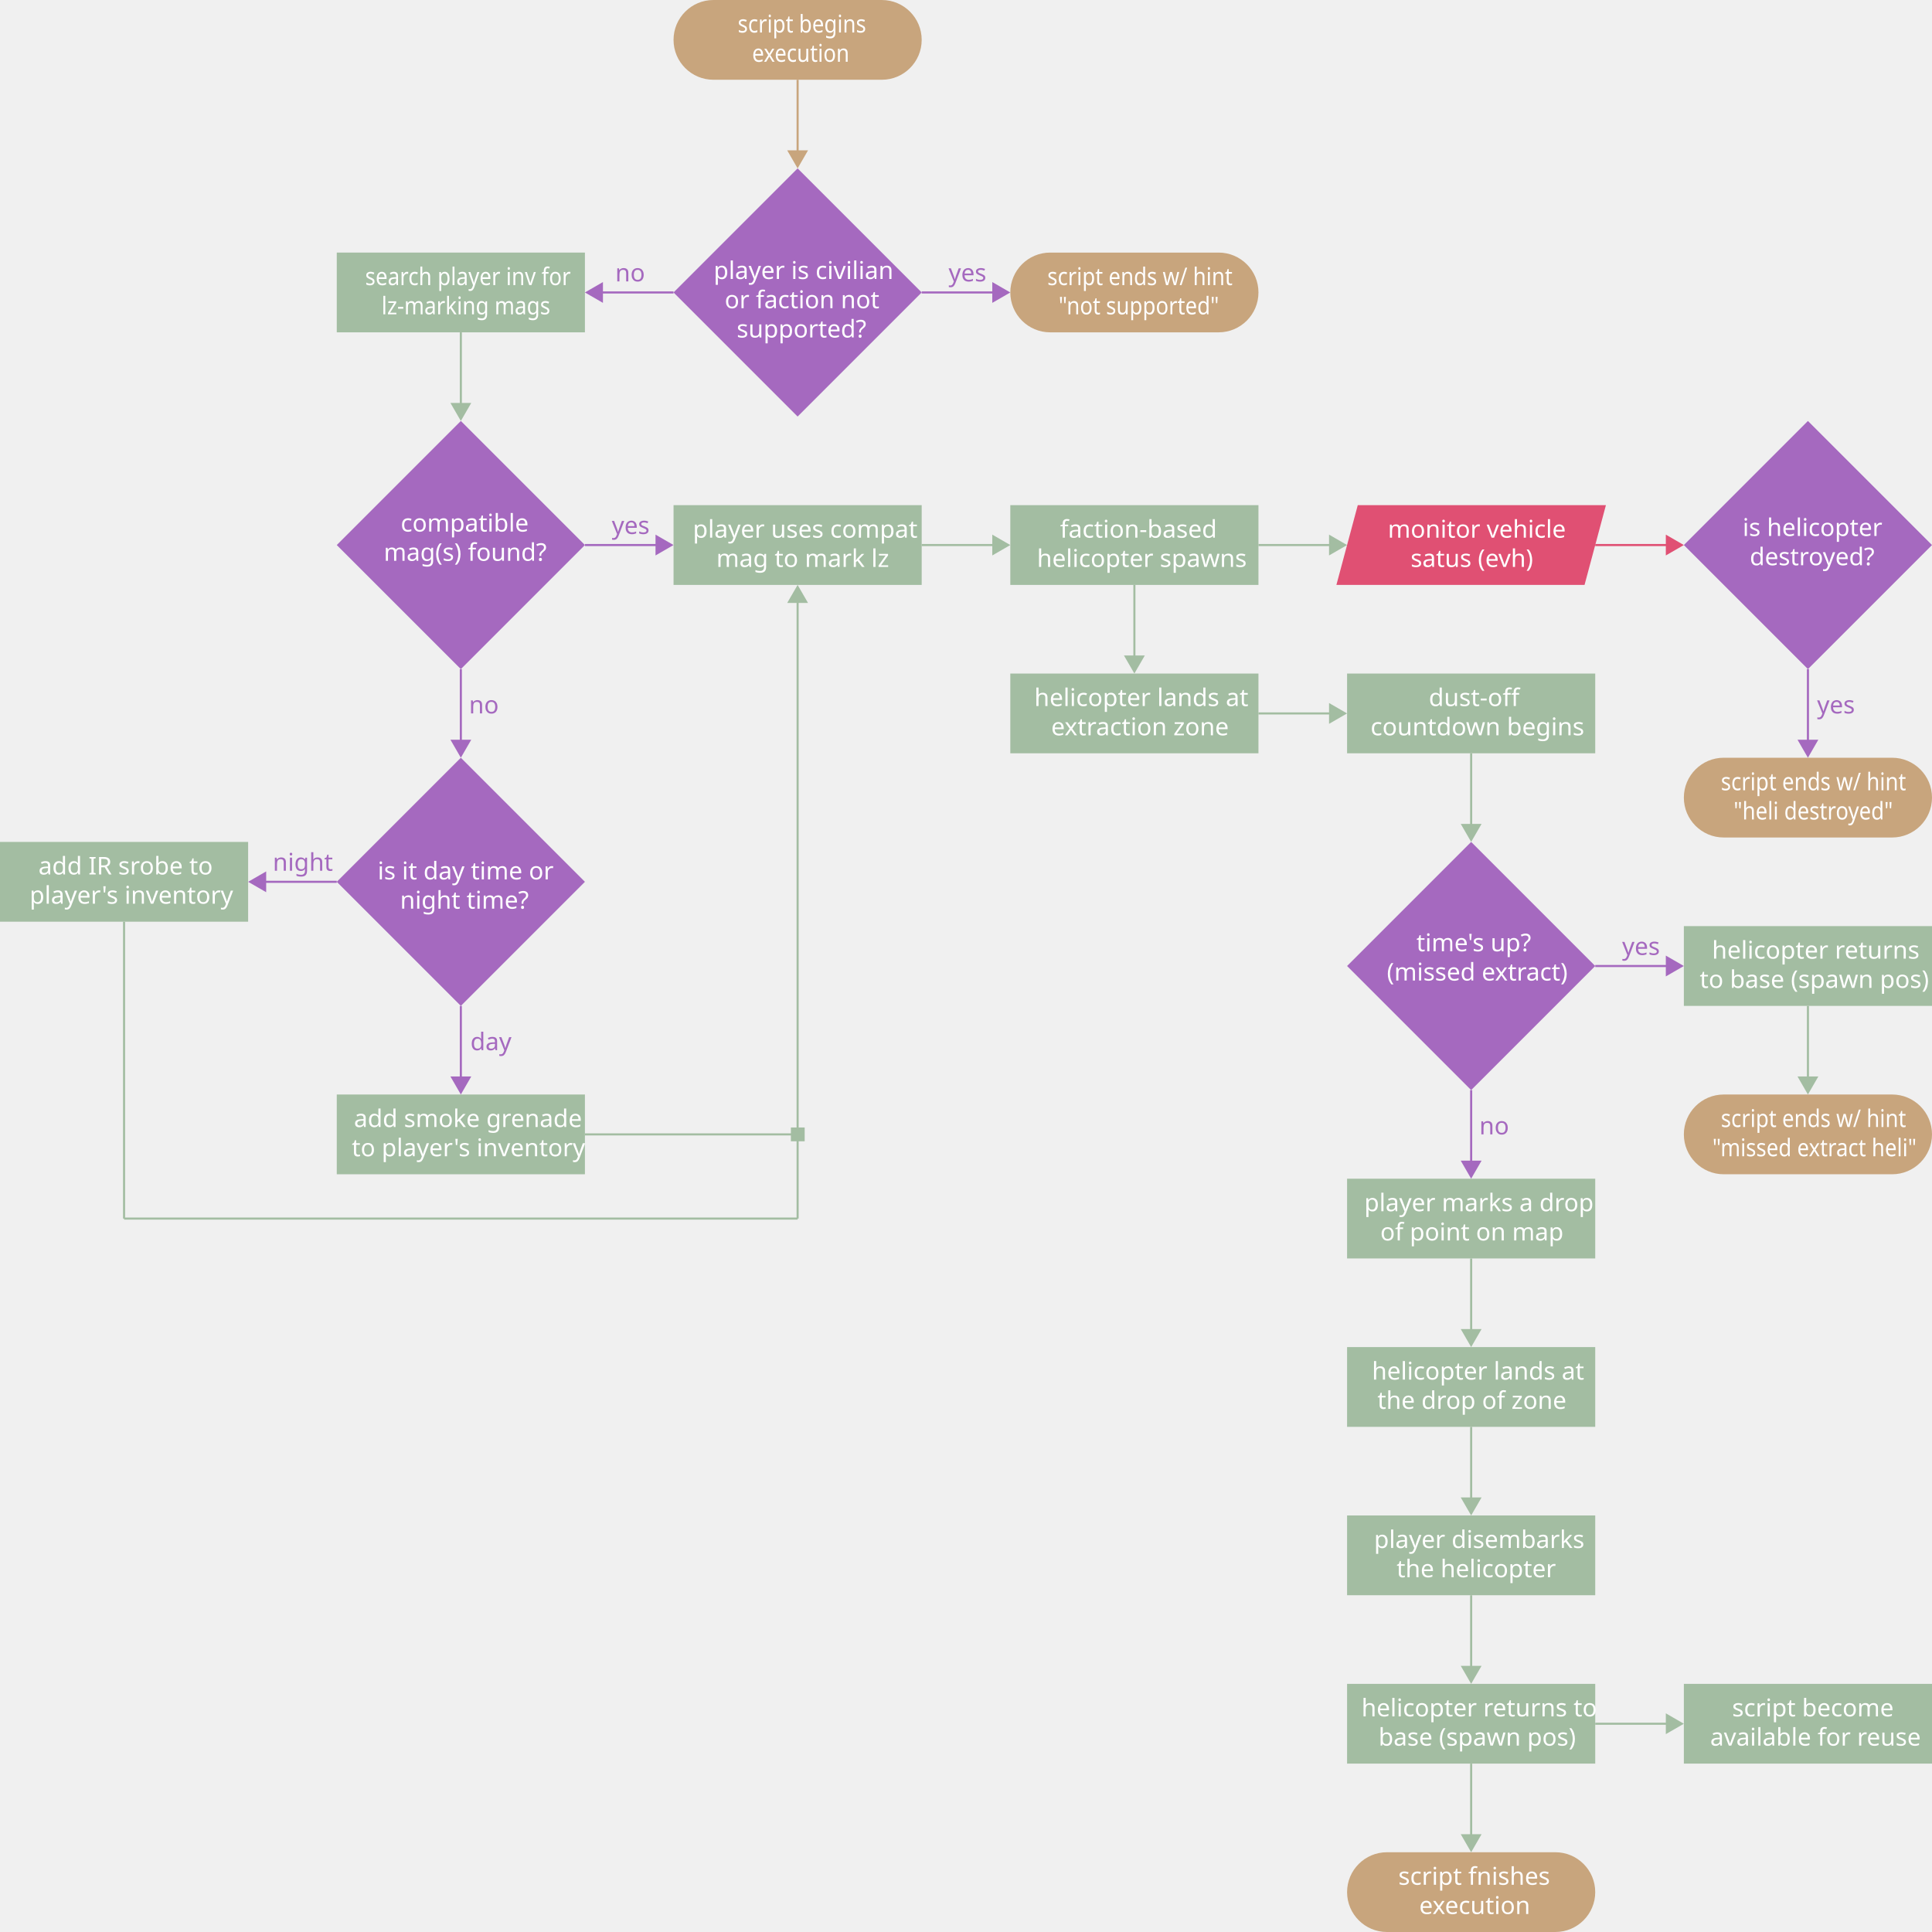
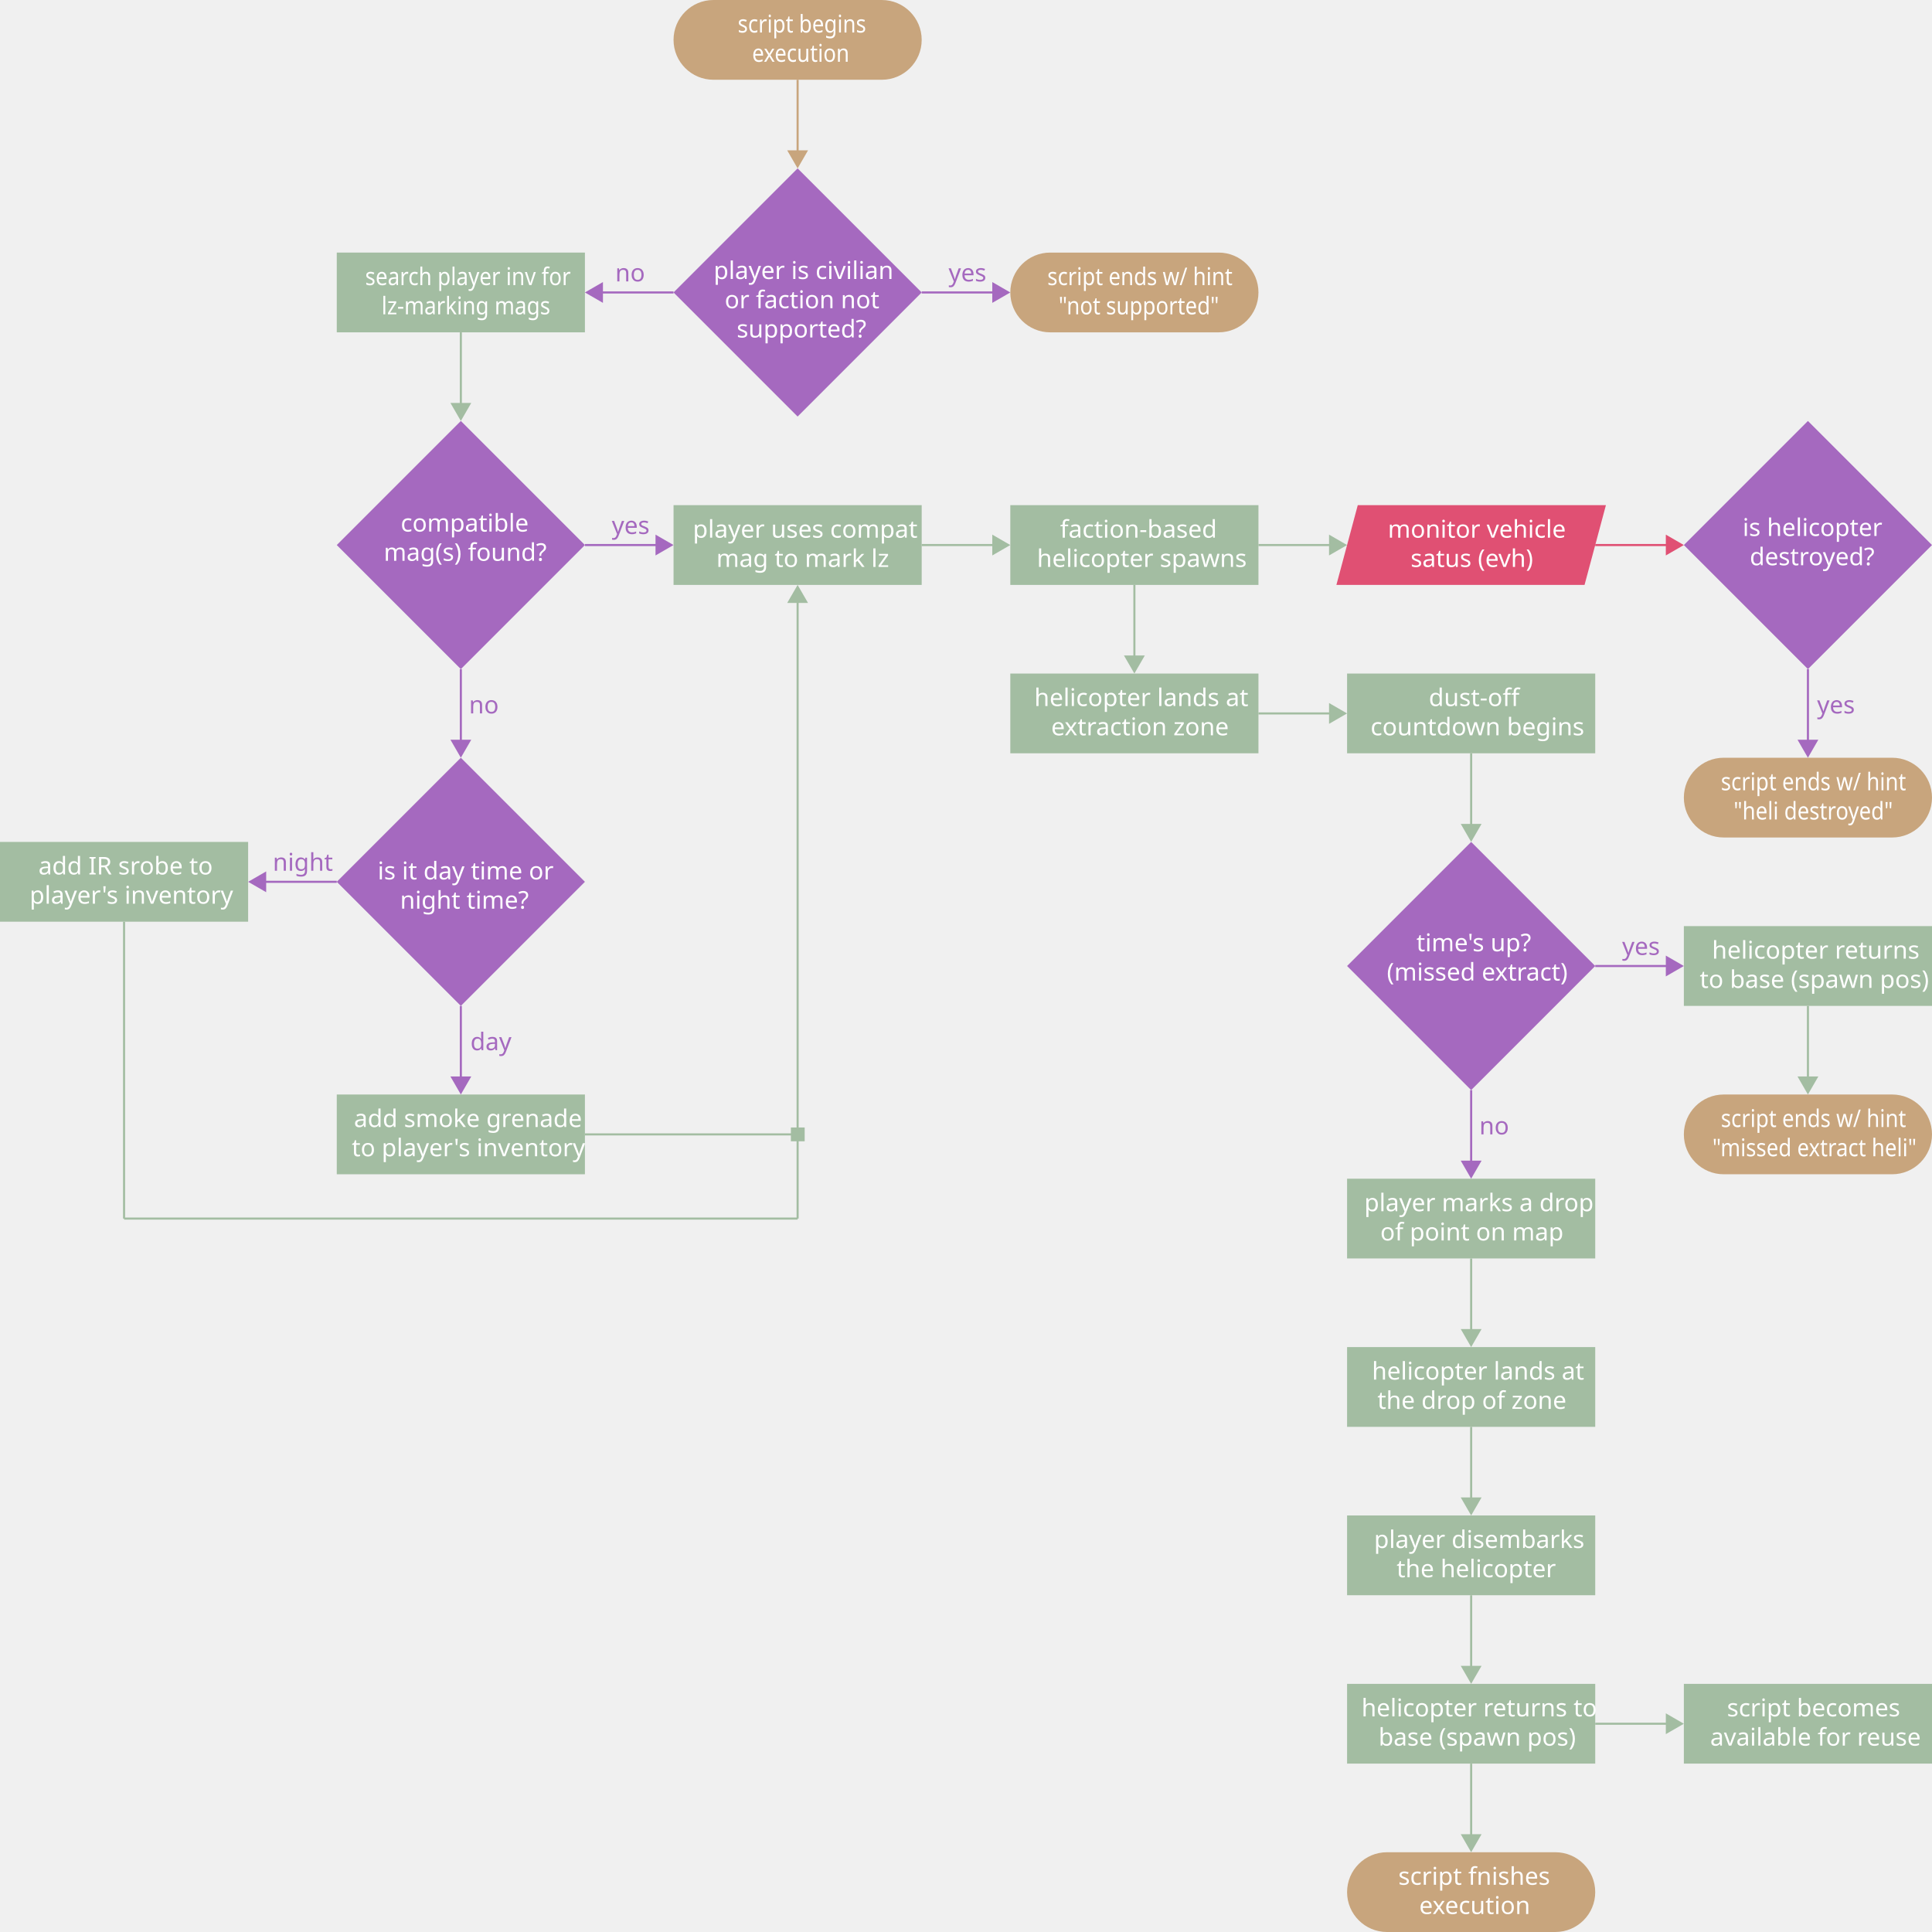
<svg xmlns="http://www.w3.org/2000/svg" viewBox="0 0 462.619 462.619">
  <defs>
    <style>.a,.d,.f,.h{fill:none;stroke-miterlimit:10;stroke-width:0.5px;}.a{stroke:#c8a57d;}.b{fill:#c8a57d;}.c,.j{fill:#a569bf;}.d{stroke:#a569bf;}.e{fill:#a3bda2;}.f{stroke:#a3bda2;}.g{fill:#e05073;}.h{stroke:#e05073;}.i,.j{font-size:5.836px;font-family:SegoeUI, Segoe UI;}.i{fill:#fff;}</style>
  </defs>
  <line class="a" x1="190.99" y1="19.099" x2="190.99" y2="36.732" />
  <polygon class="b" points="188.496 36.003 190.989 40.32 193.482 36.003 188.496 36.003" />
  <rect class="b" x="161.28" width="59.419" height="19.099" rx="9.549" />
  <rect class="c" x="172.024" y="52.205" width="42.016" height="42.016" transform="translate(2.726 154.754) rotate(-45)" />
  <line class="d" x1="220.699" y1="70.029" x2="238.332" y2="70.029" />
  <polygon class="c" points="237.603 72.523 241.92 70.03 237.603 67.537 237.603 72.523" />
  <rect class="b" x="241.92" y="60.48" width="59.419" height="19.099" rx="9.549" />
  <line class="d" x1="161.28" y1="70.029" x2="143.647" y2="70.029" />
  <polygon class="c" points="144.376 67.536 140.059 70.029 144.376 72.522 144.376 67.536" />
  <rect class="e" x="80.64" y="60.48" width="59.419" height="19.099" />
  <line class="f" x1="110.349" y1="79.579" x2="110.349" y2="97.212" />
  <polygon class="e" points="107.856 96.483 110.349 100.8 112.842 96.483 107.856 96.483" />
  <rect class="c" x="91.384" y="112.685" width="42.016" height="42.016" transform="translate(-63.659 115.447) rotate(-45)" />
  <line class="d" x1="140.059" y1="130.51" x2="157.692" y2="130.51" />
  <polygon class="c" points="156.963 133.003 161.28 130.51 156.963 128.017 156.963 133.003" />
  <line class="f" x1="220.699" y1="130.51" x2="238.332" y2="130.51" />
  <polygon class="e" points="237.603 133.003 241.92 130.51 237.603 128.017 237.603 133.003" />
  <rect class="e" x="161.28" y="120.96" width="59.419" height="19.099" />
  <rect class="e" x="241.92" y="120.96" width="59.419" height="19.099" />
  <line class="f" x1="301.339" y1="130.51" x2="318.972" y2="130.51" />
  <polygon class="e" points="318.243 133.003 322.56 130.51 318.243 128.017 318.243 133.003" />
  <polygon class="g" points="379.42 140.059 320.001 140.059 325.119 120.96 384.538 120.96 379.42 140.059" />
  <rect class="c" x="413.944" y="112.685" width="42.016" height="42.016" transform="translate(30.817 343.532) rotate(-45)" />
  <line class="h" x1="381.979" y1="130.51" x2="399.612" y2="130.51" />
  <polygon class="g" points="398.883 133.003 403.2 130.51 398.883 128.017 398.883 133.003" />
  <line class="d" x1="432.91" y1="160.219" x2="432.91" y2="177.852" />
  <polygon class="c" points="430.416 177.123 432.909 181.44 435.402 177.123 430.416 177.123" />
  <rect class="b" x="403.2" y="181.44" width="59.419" height="19.099" rx="9.549" />
  <line class="f" x1="271.63" y1="140.059" x2="271.63" y2="157.692" />
  <polygon class="e" points="269.136 156.963 271.629 161.28 274.122 156.963 269.136 156.963" />
  <rect class="e" x="241.92" y="161.28" width="59.419" height="19.099" />
  <line class="f" x1="301.339" y1="170.83" x2="318.972" y2="170.83" />
  <polygon class="e" points="318.243 173.323 322.56 170.83 318.243 168.337 318.243 173.323" />
  <rect class="e" x="322.56" y="161.28" width="59.419" height="19.099" />
  <line class="f" x1="352.27" y1="180.379" x2="352.27" y2="198.012" />
  <polygon class="e" points="349.776 197.283 352.269 201.6 354.762 197.283 349.776 197.283" />
  <rect class="c" x="333.304" y="213.485" width="42.016" height="42.016" transform="translate(-64.079 316.034) rotate(-45)" />
  <line class="d" x1="381.979" y1="231.31" x2="399.612" y2="231.31" />
  <polygon class="c" points="398.883 233.803 403.2 231.31 398.883 228.817 398.883 233.803" />
  <rect class="e" x="403.2" y="221.76" width="59.419" height="19.099" />
  <line class="f" x1="432.91" y1="240.859" x2="432.91" y2="258.492" />
  <polygon class="e" points="430.416 257.763 432.909 262.08 435.402 257.763 430.416 257.763" />
  <rect class="b" x="403.2" y="262.08" width="59.419" height="19.099" rx="9.549" />
  <line class="d" x1="352.27" y1="261.019" x2="352.27" y2="278.652" />
  <polygon class="c" points="349.776 277.923 352.269 282.24 354.762 277.923 349.776 277.923" />
  <rect class="e" x="322.56" y="282.24" width="59.419" height="19.099" />
  <line class="f" x1="352.27" y1="301.339" x2="352.27" y2="318.972" />
  <polygon class="e" points="349.776 318.243 352.269 322.56 354.762 318.243 349.776 318.243" />
  <rect class="e" x="322.56" y="322.56" width="59.419" height="19.099" />
  <line class="f" x1="352.27" y1="341.659" x2="352.27" y2="359.292" />
  <polygon class="e" points="349.776 358.563 352.269 362.88 354.762 358.563 349.776 358.563" />
  <rect class="e" x="322.56" y="362.88" width="59.419" height="19.099" />
  <line class="f" x1="352.27" y1="381.979" x2="352.27" y2="399.612" />
  <polygon class="e" points="349.776 398.883 352.269 403.2 354.762 398.883 349.776 398.883" />
  <rect class="e" x="322.56" y="403.2" width="59.419" height="19.099" />
  <line class="f" x1="381.979" y1="412.75" x2="399.612" y2="412.75" />
  <polygon class="e" points="398.883 415.243 403.2 412.75 398.883 410.257 398.883 415.243" />
  <rect class="e" x="403.2" y="403.2" width="59.419" height="19.099" />
  <line class="f" x1="352.27" y1="422.299" x2="352.27" y2="439.932" />
  <polygon class="e" points="349.776 439.203 352.269 443.52 354.762 439.203 349.776 439.203" />
  <rect class="b" x="322.56" y="443.52" width="59.419" height="19.099" rx="9.549" />
  <line class="d" x1="110.349" y1="160.219" x2="110.349" y2="177.852" />
  <polygon class="c" points="107.856 177.123 110.349 181.44 112.842 177.123 107.856 177.123" />
  <rect class="c" x="91.384" y="193.325" width="42.016" height="42.016" transform="translate(-120.68 139.066) rotate(-45)" />
  <line class="d" x1="63.007" y1="211.15" x2="80.64" y2="211.15" />
  <polygon class="c" points="63.736 213.643 59.419 211.15 63.736 208.657 63.736 213.643" />
  <line class="d" x1="110.349" y1="240.859" x2="110.349" y2="258.492" />
  <polygon class="c" points="107.856 257.763 110.349 262.08 112.842 257.763 107.856 257.763" />
  <rect class="e" y="201.6" width="59.419" height="19.099" />
  <rect class="e" x="80.64" y="262.08" width="59.419" height="19.099" />
  <line class="f" x1="29.709" y1="220.699" x2="29.709" y2="291.79" />
  <line class="f" x1="190.99" y1="291.79" x2="29.709" y2="291.79" />
  <line class="f" x1="190.99" y1="291.79" x2="190.99" y2="143.647" />
  <polygon class="e" points="193.483 144.376 190.99 140.059 188.497 144.376 193.483 144.376" />
  <line class="f" x1="140.059" y1="271.63" x2="191.113" y2="271.63" />
  <rect class="e" x="189.38" y="269.979" width="3.301" height="3.301" />
  <text class="i" transform="translate(176.649 7.786) scale(0.876 1)">
    <tspan xml:space="preserve">script begins  </tspan>
    <tspan x="3.92" y="7.003">execution</tspan>
  </text>
  <text class="i" transform="translate(87.443 68.265) scale(0.884 1)">search player inv for <tspan x="4.427" y="7.003">lz-marking mags</tspan>
  </text>
  <text class="i" transform="translate(250.788 68.265) scale(0.876 1)">
    <tspan xml:space="preserve">script ends w/ hint  </tspan>
    <tspan x="3.072" y="7.003">"not supported"</tspan>
  </text>
  <text class="i" transform="translate(170.879 66.799)">player is civilian <tspan x="2.636" y="7.003">or faction not </tspan>
    <tspan x="5.525" y="14.006">supported?</tspan>
  </text>
  <text class="i" transform="translate(95.936 127.278)">compatible <tspan x="-4.052" y="7.003">mag(s) found?</tspan>
  </text>
  <text class="i" transform="translate(165.895 128.746) scale(1.009 1)">player uses compat <tspan x="5.569" y="7.003">mag to mark lz</tspan>
  </text>
  <text class="i" transform="translate(253.819 128.746) scale(1.009 1)">faction-based <tspan x="-5.477" y="7.003">helicopter spawns</tspan>
  </text>
  <text class="i" transform="translate(332.314 128.746)">monitor vehicle <tspan x="5.457" y="7.003">satus (evh)</tspan>
  </text>
  <text class="i" transform="translate(247.652 169.065) scale(1.009 1)">helicopter lands at <tspan x="4.001" y="7.003">extraction zone</tspan>
  </text>
  <text class="i" transform="translate(412.067 189.225) scale(0.876 1)">
    <tspan xml:space="preserve">script ends w/ hint  </tspan>
    <tspan x="3.483" y="7.003">"heli destroyed"</tspan>
  </text>
  <text class="i" transform="translate(409.928 229.546) scale(1.009 1)">helicopter returns <tspan x="-2.906" y="7.003">to base (spawn pos)</tspan>
  </text>
  <text class="i" transform="translate(412.067 269.865) scale(0.876 1)">
    <tspan xml:space="preserve">script ends w/ hint  </tspan>
    <tspan x="-2.321" y="7.003">"missed extract heli"</tspan>
  </text>
  <text class="i" transform="translate(326.669 290.025)">player marks a drop <tspan x="3.831" y="7.003">of point on map</tspan>
  </text>
  <text class="i" transform="translate(328.506 330.346)">helicopter lands at <tspan x="1.311" y="7.003">the drop of zone</tspan>
  </text>
  <text class="i" transform="translate(329.006 370.666)">player disembarks <tspan x="5.405" y="7.003">the helicopter</tspan>
  </text>
  <text class="i" transform="translate(325.996 410.986)">helicopter returns to <tspan x="4.089" y="7.003">base (spawn pos)</tspan>
  </text>
-   <text class="i" transform="translate(414.761 410.986)">script become <tspan x="-5.256" y="7.003">available for reuse</tspan>
+   <text class="i" transform="translate(413.523 410.986)">script becomes <tspan x="-4.018" y="7.003">available for reuse</tspan>
  </text>
  <text class="i" transform="translate(334.829 451.306)">script fnishes <tspan x="4.994" y="7.003">execution</tspan>
  </text>
  <text class="i" transform="translate(84.754 269.865)">add smoke grenade <tspan x="-0.527" y="7.003">to player's inventory</tspan>
  </text>
  <text class="i" transform="translate(9.205 209.386)">
    <tspan xml:space="preserve">add IR srobe to  </tspan>
    <tspan x="-2.12" y="7.003">player's inventory</tspan>
  </text>
  <text class="i" transform="translate(90.438 210.571)">is it day time or <tspan x="5.353" y="7.003">night time?</tspan>
  </text>
  <text class="i" transform="translate(339.152 227.782)">time's up? <tspan x="-7.072" y="7.003">(missed extract)</tspan>
  </text>
  <text class="i" transform="translate(417.273 128.34)">is helicopter <tspan x="1.704" y="7.003">destroyed?</tspan>
  </text>
  <text class="j" transform="translate(227.133 67.377)">yes</text>
  <text class="j" transform="translate(147.309 67.377)">no</text>
  <text class="j" transform="translate(146.494 127.857)">yes</text>
  <text class="j" transform="translate(112.294 170.829)">no</text>
  <text class="j" transform="translate(65.313 208.497)">night</text>
  <text class="j" transform="translate(112.632 251.47)">day</text>
  <text class="j" transform="translate(435.1 170.829)">yes</text>
  <text class="j" transform="translate(388.414 228.657)">yes</text>
  <text class="j" transform="translate(354.214 271.63)">no</text>
  <text class="i" transform="translate(342.117 169.065) scale(1.009 1)">
    <tspan xml:space="preserve">dust-off  </tspan>
    <tspan x="-13.83" y="7.003">countdown begins</tspan>
  </text>
</svg>
